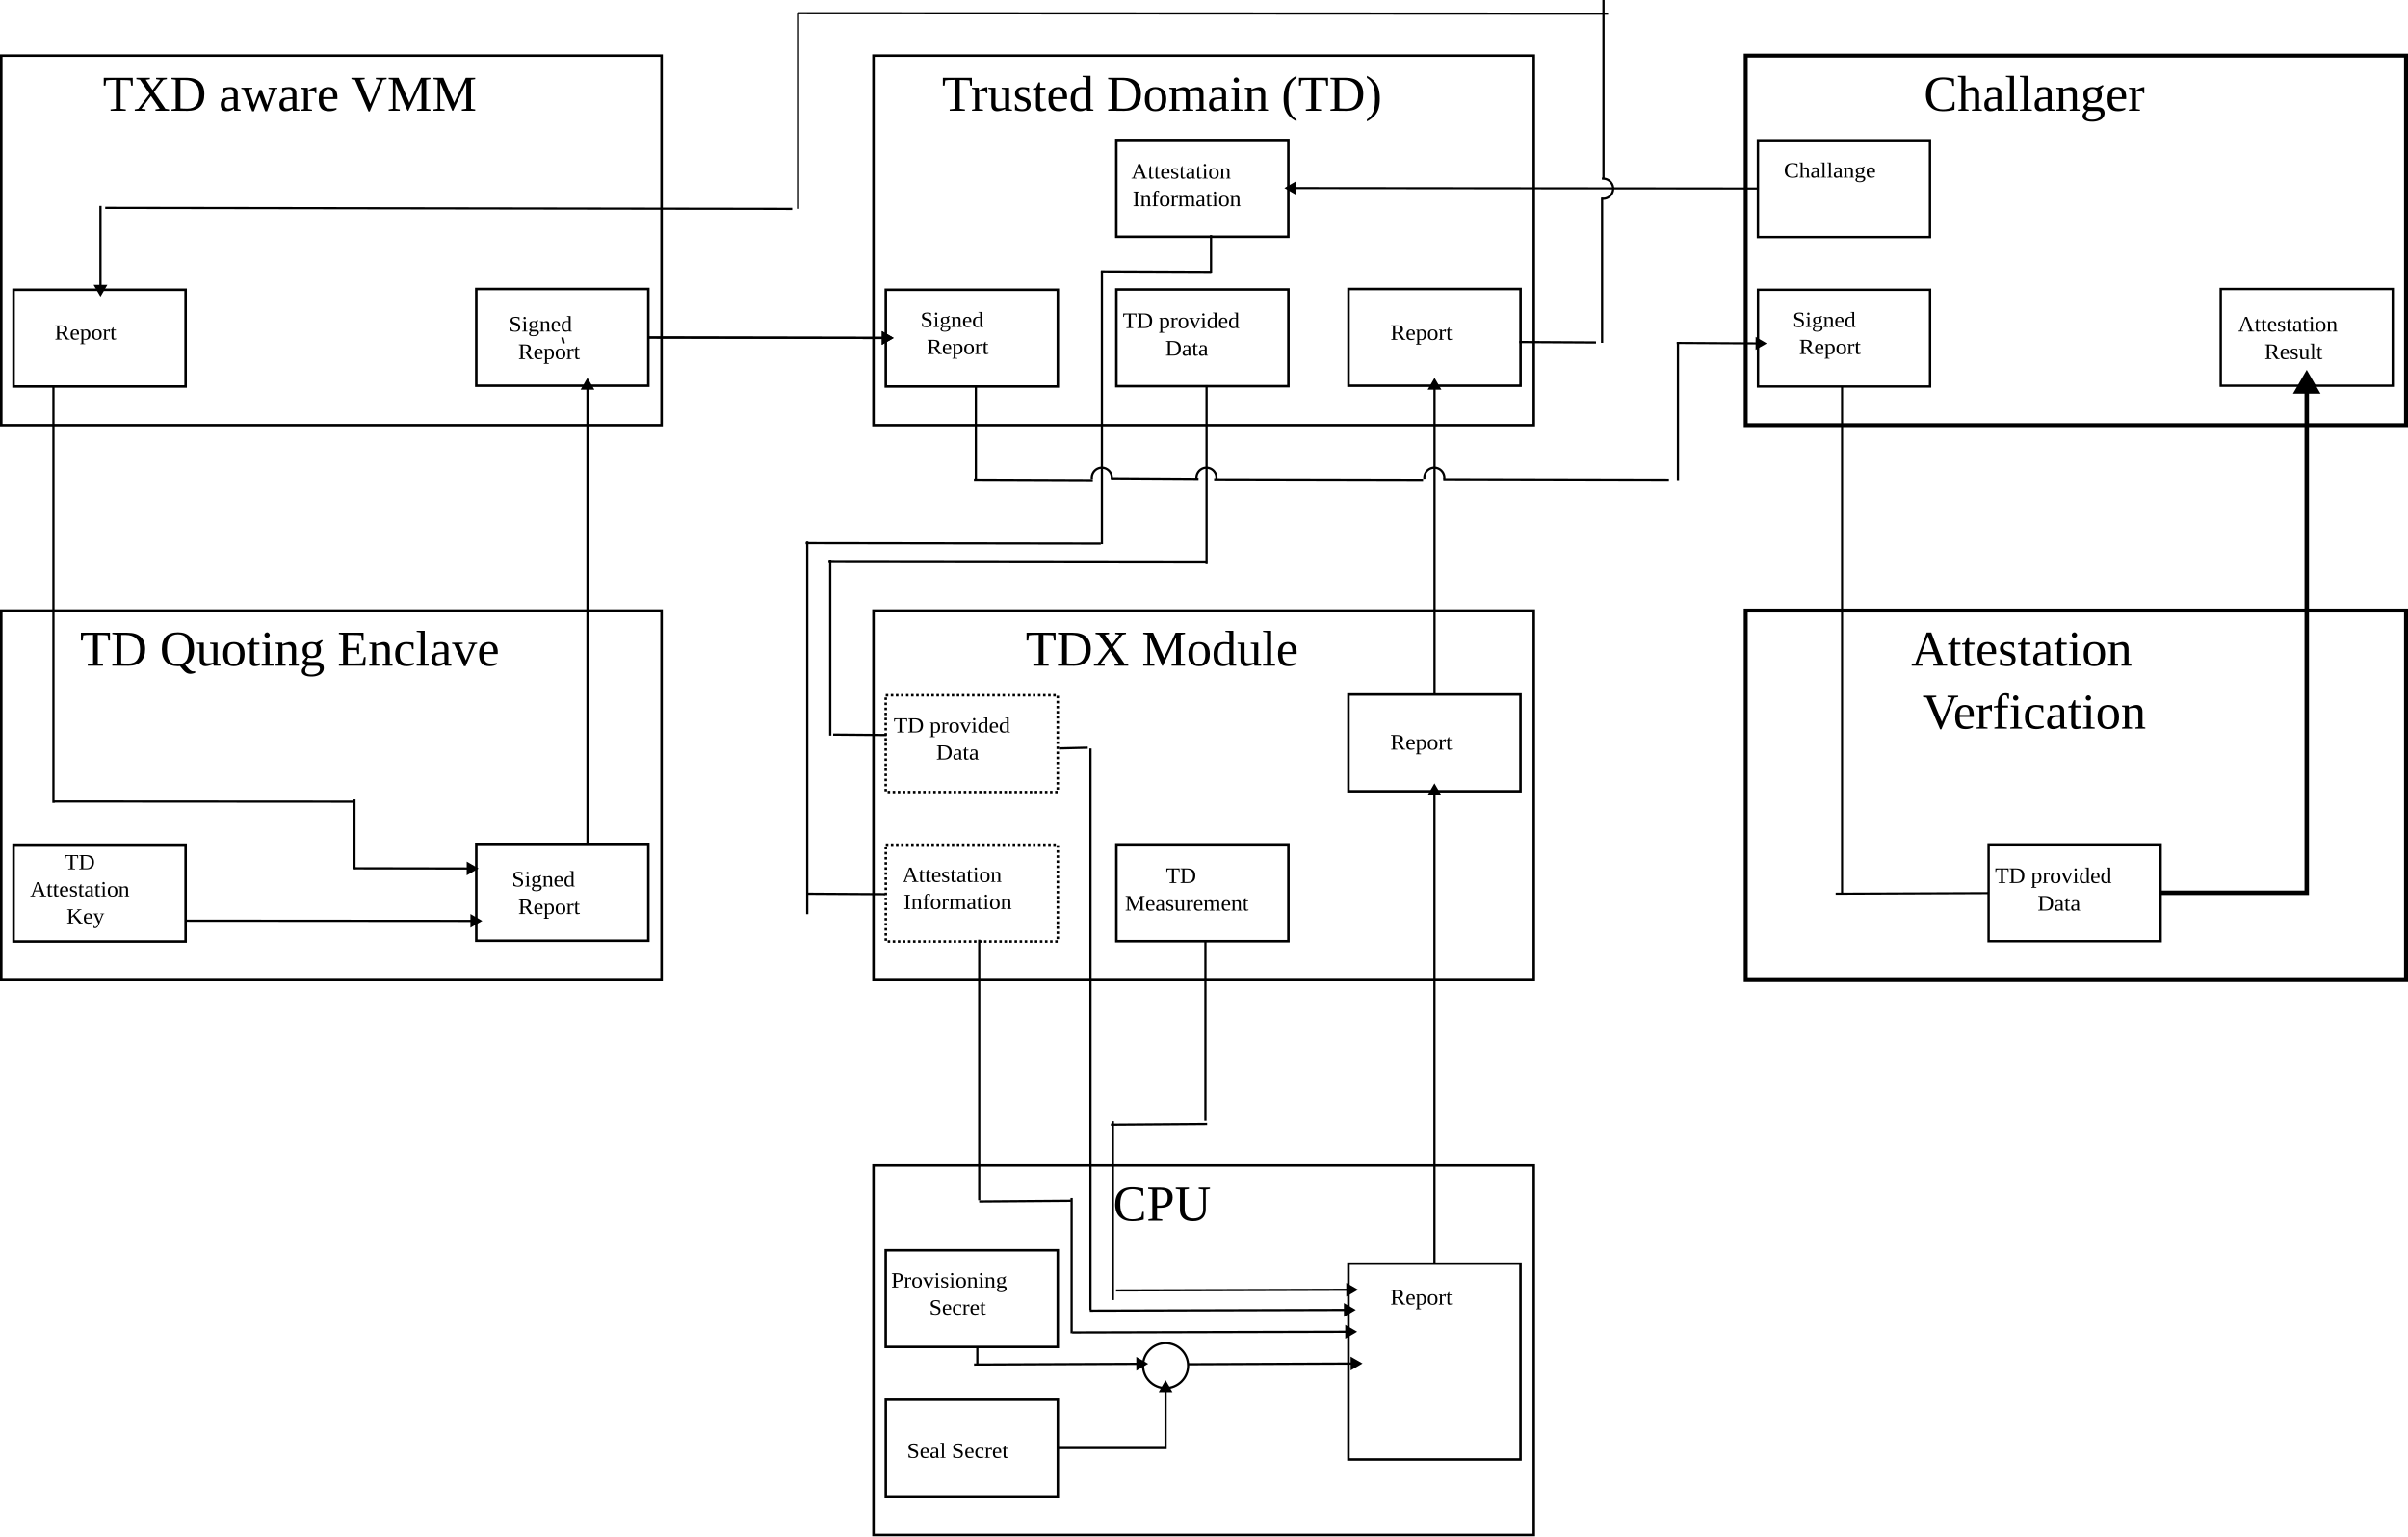
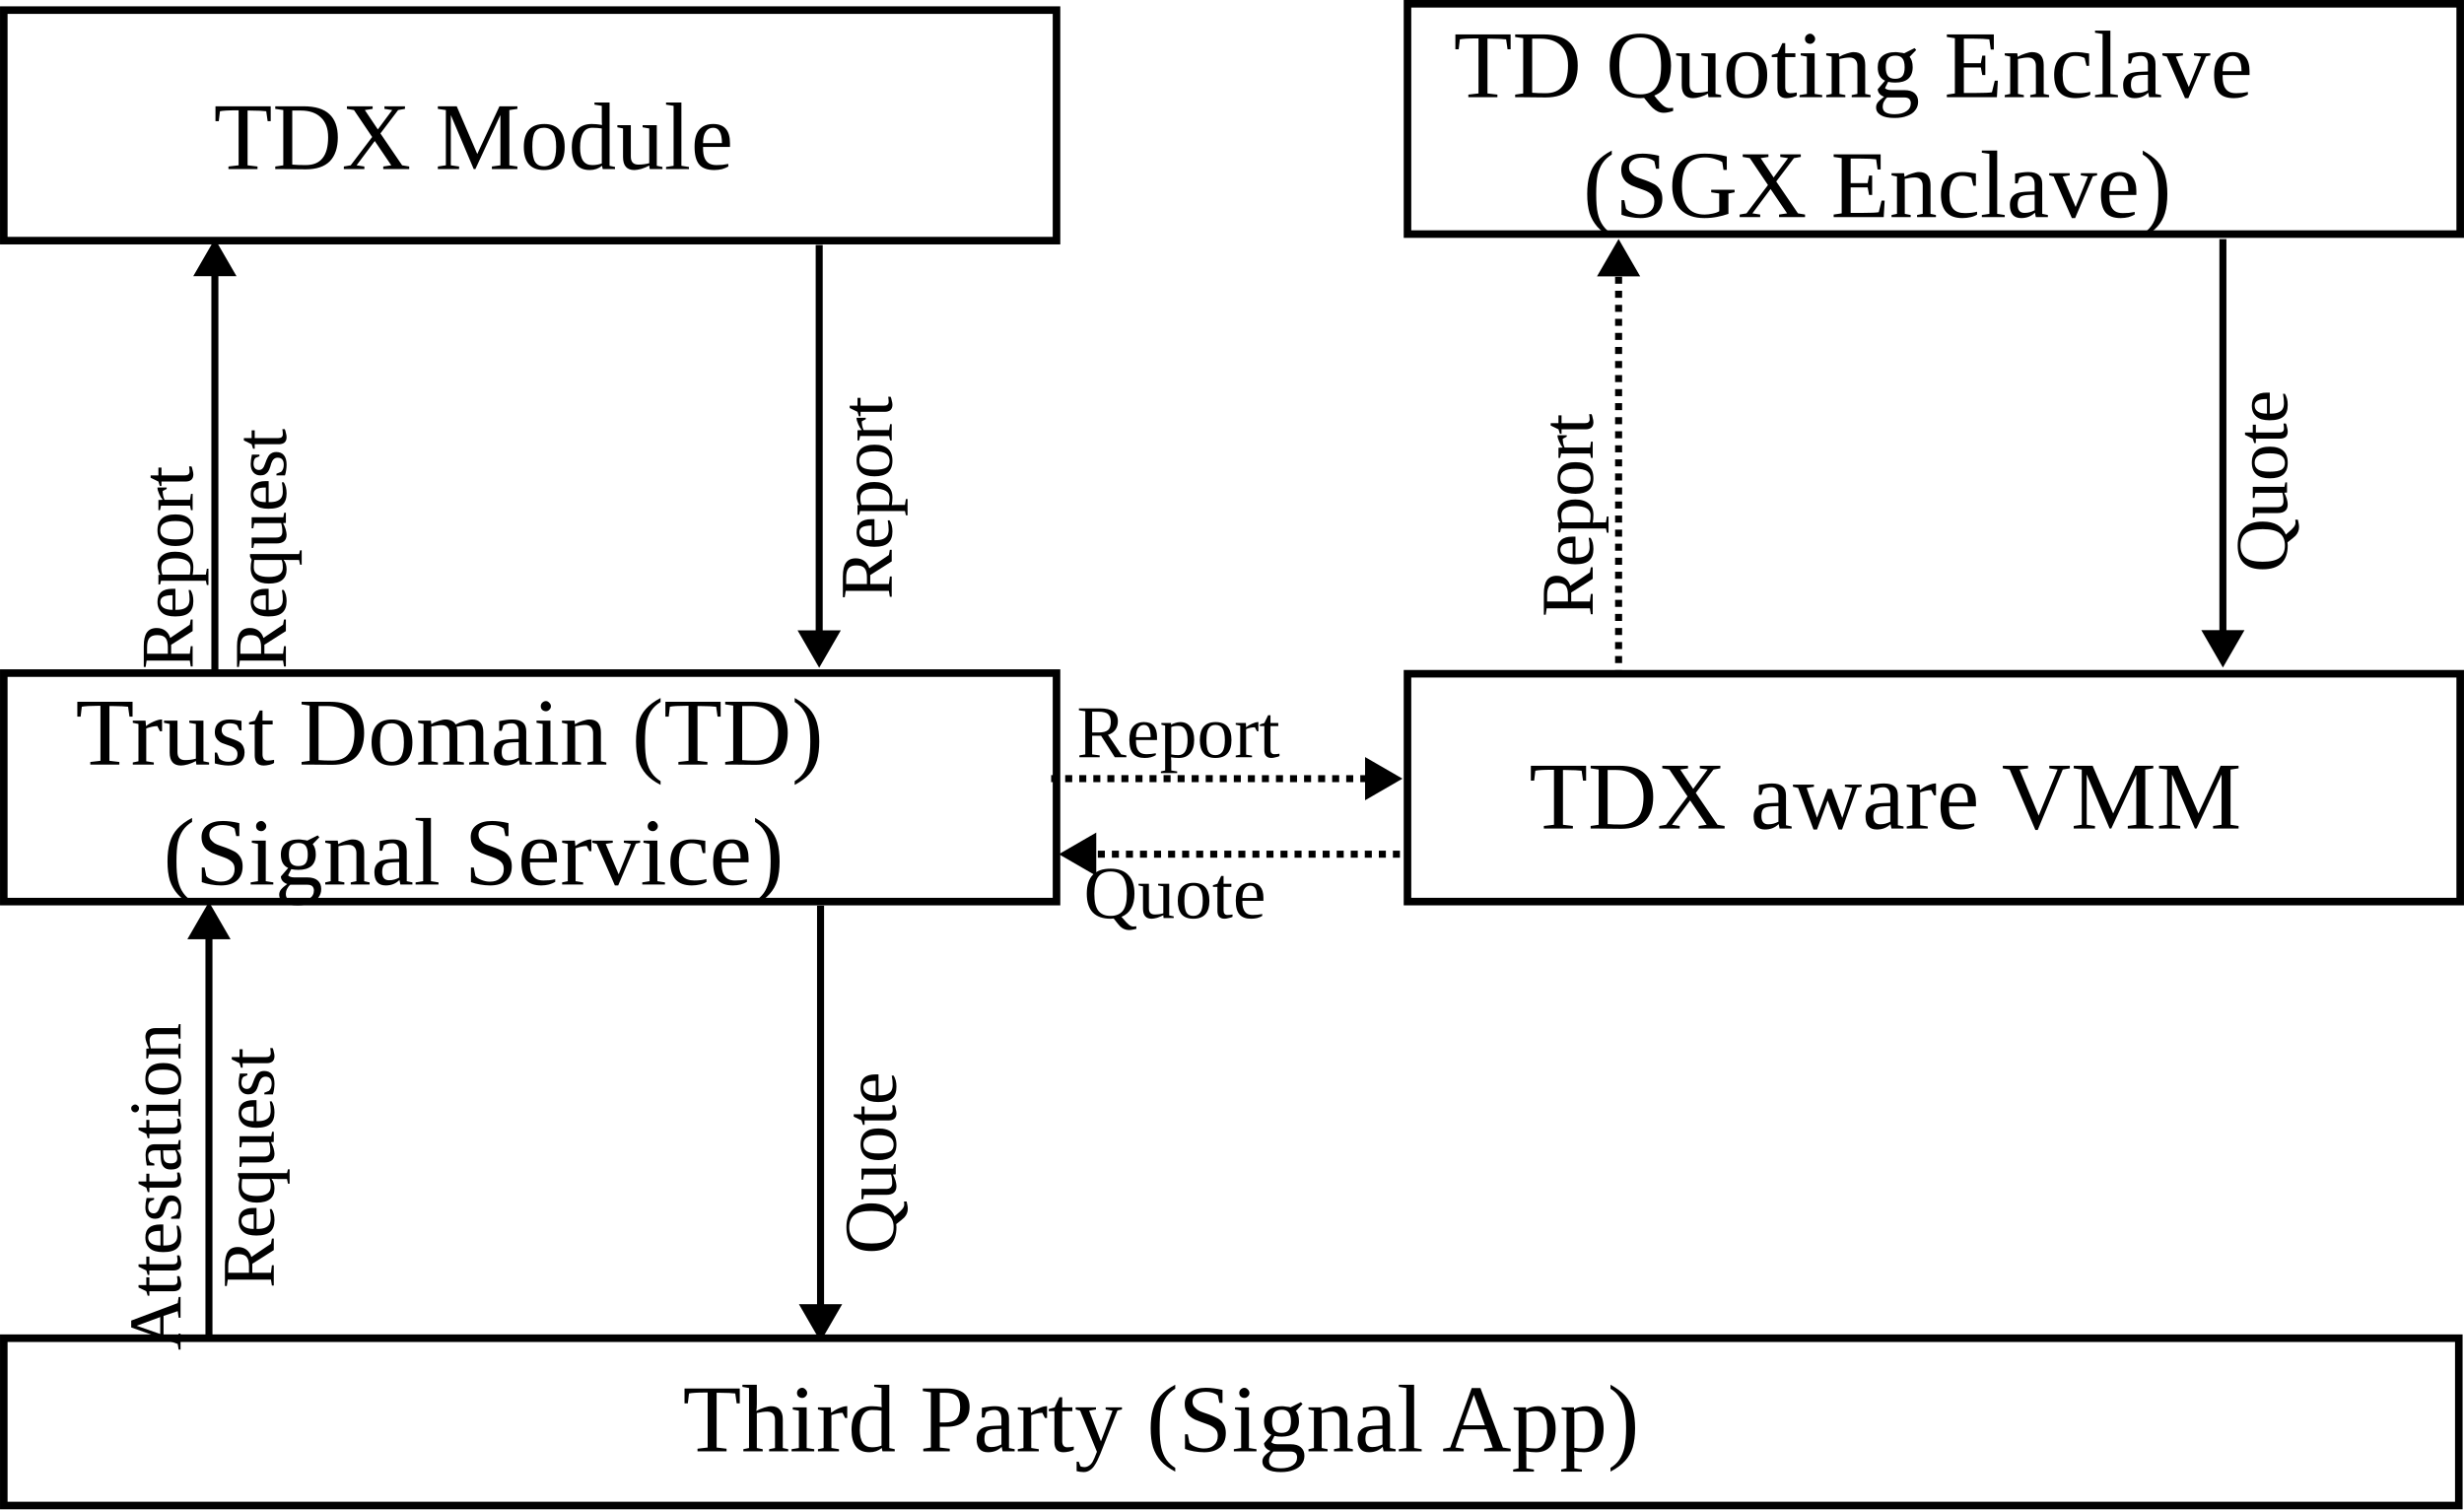
- <svg xmlns="http://www.w3.org/2000/svg" width="303.684mm" height="193.78mm" viewBox="0 0 303.684 193.78" version="1.1" id="svg1">
+ <svg xmlns="http://www.w3.org/2000/svg" width="163.093mm" height="99.898mm" viewBox="0 0 163.093 99.899" version="1.1" id="svg1">
  <defs id="defs1">
-     <rect x="28.484" y="94.708" width="4.789" height="85.009" id="rect65" />
    <marker style="overflow:visible" id="Triangle" refX="0" refY="0" orient="auto-start-reverse" markerWidth="1" markerHeight="1" viewBox="0 0 1 1" preserveAspectRatio="xMidYMid">
      <path transform="scale(0.5)" style="fill:context-stroke;fill-rule:evenodd;stroke:context-stroke;stroke-width:1pt" d="M 5.77,0 -2.88,5 V -5 Z" id="path135" />
    </marker>
-     <marker style="overflow:visible" id="Triangle-8" refX="0" refY="0" orient="auto-start-reverse" markerWidth="1" markerHeight="1" viewBox="0 0 1 1" preserveAspectRatio="xMidYMid">
-       <path transform="scale(0.5)" style="fill:context-stroke;fill-rule:evenodd;stroke:context-stroke;stroke-width:1pt" d="M 5.77,0 -2.88,5 V -5 Z" id="path135-3" />
+     <rect x="28.484" y="94.708" width="4.789" height="85.009" id="rect65" />
+     <marker style="overflow:visible" id="Triangle-2" refX="0" refY="0" orient="auto-start-reverse" markerWidth="1" markerHeight="1" viewBox="0 0 1 1" preserveAspectRatio="xMidYMid">
+       <path transform="scale(0.5)" style="fill:context-stroke;fill-rule:evenodd;stroke:context-stroke;stroke-width:1pt" d="M 5.77,0 -2.88,5 V -5 Z" id="path135-6" />
+     </marker>
+     <marker style="overflow:visible" id="Triangle-20" refX="0" refY="0" orient="auto-start-reverse" markerWidth="1" markerHeight="1" viewBox="0 0 1 1" preserveAspectRatio="xMidYMid">
+       <path transform="scale(0.5)" style="fill:context-stroke;fill-rule:evenodd;stroke:context-stroke;stroke-width:1pt" d="M 5.77,0 -2.88,5 V -5 Z" id="path135-2" />
    </marker>
  </defs>
-   <g id="layer1" transform="translate(-258.2268,-50.04758)">
+   <g id="layer1" transform="translate(-258.1367,-50.48785)">
    <text xml:space="preserve" style="font-size:2.822px;text-align:center;text-anchor:middle;fill:none;stroke:#000000;stroke-width:0.265;stroke-dasharray:none;stroke-opacity:1" x="154.702" y="152.263" id="text43">
      <tspan id="tspan43" style="font-size:2.822px;stroke-width:0.265" x="154.702" y="152.263" />
    </text>
-     <rect style="fill:none;stroke:#000000;stroke-width:0.32;stroke-dasharray:none;stroke-opacity:1" id="rect1-5-7-5" width="83.274" height="46.609" x="258.387" y="57.061" />
-     <text xml:space="preserve" style="font-size:6.35px;text-align:center;text-anchor:middle;fill:#000000;fill-opacity:1;stroke:none;stroke-width:0.32;stroke-dasharray:none;stroke-opacity:1" x="298.746" y="64.014" id="text9-17">
-       <tspan style="font-size:6.35px;stroke-width:0.32;stroke-dasharray:none" x="298.746" y="64.014" id="tspan10-41">TXD aware VMM</tspan>
+     <rect style="fill:none;stroke:#000000;stroke-width:0.5;stroke-dasharray:none;stroke-opacity:1" id="rect1-5-7-5" width="69.68" height="15.079" x="351.299" y="95.083" />
+     <text xml:space="preserve" style="font-size:6.35px;text-align:center;text-anchor:middle;fill:#000000;fill-opacity:1;stroke:none;stroke-width:0.32;stroke-dasharray:none;stroke-opacity:1" x="386.896" y="105.331" id="text9-17">
+       <tspan style="font-size:6.35px;stroke-width:0.32;stroke-dasharray:none" x="386.896" y="105.331" id="tspan10-41">TDX aware VMM</tspan>
    </text>
-     <rect style="fill:none;stroke:#000000;stroke-width:0.32;stroke-dasharray:none;stroke-dashoffset:0;stroke-opacity:1" id="rect1-5-7-6-2-7-80-2" width="21.695" height="12.205" x="259.939" y="86.593" />
-     <rect style="fill:none;stroke:#000000;stroke-width:0.32;stroke-dasharray:none;stroke-dashoffset:0;stroke-opacity:1" id="rect1-5-7-6-2-7-4-7-9" width="21.695" height="12.205" x="318.294" y="86.497" />
-     <text xml:space="preserve" style="font-size:2.794px;text-align:center;text-anchor:middle;fill:#000000;fill-opacity:1;stroke:none;stroke-width:0.32;stroke-dasharray:none;stroke-opacity:1" x="264.575" y="95.061" id="text9-2-4-0-9-6" transform="scale(1.023503,0.977037)">
-       <tspan style="stroke-width:0.32;stroke-dasharray:none" x="264.575" y="95.061" id="tspan79-1-3-8">Report</tspan>
+     <rect style="fill:none;stroke:#000000;stroke-width:0.5;stroke-dasharray:none;stroke-opacity:1" id="rect1-5-7-4" width="69.68" height="15.244" x="351.299" y="50.738" />
+     <text xml:space="preserve" style="font-size:6.35px;text-align:center;text-anchor:middle;fill:#000000;fill-opacity:1;stroke:none;stroke-width:0.32;stroke-dasharray:none;stroke-opacity:1" x="386.367" y="56.921" id="text9-6">
+       <tspan style="font-size:6.35px;stroke-width:0.32;stroke-dasharray:none" x="386.367" y="56.921" id="tspan10-3">TD Quoting Enclave</tspan>
+       <tspan style="font-size:6.35px;stroke-width:0.32;stroke-dasharray:none" x="386.367" y="64.859" id="tspan3">(SGX Enclave)</tspan>
    </text>
-     <text xml:space="preserve" style="font-size:2.822px;text-align:center;text-anchor:middle;fill:#000000;fill-opacity:1;stroke:none;stroke-width:0.32;stroke-dasharray:none;stroke-opacity:1" x="324.492" y="93.206" id="text9-1-2-8-0-1-9-9-2-0" transform="scale(1.01472,0.9854936)">
-       <tspan style="font-size:2.822px;stroke-width:0.32;stroke-dasharray:none" x="324.492" y="93.206" id="tspan77-5-8-3-1">Signed </tspan>
-       <tspan style="font-size:2.822px;stroke-width:0.32;stroke-dasharray:none" x="324.492" y="96.734" id="tspan91">Report</tspan>
+     <rect style="fill:none;stroke:#000000;stroke-width:0.5;stroke-dasharray:none;stroke-opacity:1" id="rect1-5-7-0" width="69.68" height="15.124" x="258.387" y="95.039" />
+     <text xml:space="preserve" style="font-size:6.35px;text-align:center;text-anchor:middle;fill:#000000;fill-opacity:1;stroke:none;stroke-width:0.32;stroke-dasharray:none;stroke-opacity:1" x="293.454" y="101.097" id="text9-3">
+       <tspan style="font-size:6.35px;stroke-width:0.32;stroke-dasharray:none" x="293.454" y="101.097" id="tspan10-46">Trust Domain (TD)</tspan>
+       <tspan style="font-size:6.35px;stroke-width:0.32;stroke-dasharray:none" x="293.454" y="109.035" id="tspan4">(Signal Service)</tspan>
    </text>
-     <rect style="fill:none;stroke:#000000;stroke-width:0.32;stroke-dasharray:none;stroke-opacity:1" id="rect1-5-7-4" width="83.274" height="46.609" x="258.387" y="127.061" />
-     <text xml:space="preserve" style="font-size:6.35px;text-align:center;text-anchor:middle;fill:#000000;fill-opacity:1;stroke:none;stroke-width:0.32;stroke-dasharray:none;stroke-opacity:1" x="298.746" y="134.014" id="text9-6">
-       <tspan style="font-size:6.35px;stroke-width:0.32;stroke-dasharray:none" x="298.746" y="134.014" id="tspan10-3">TD Quoting Enclave</tspan>
+     <rect style="fill:none;stroke:#000000;stroke-width:0.5;stroke-dasharray:none;stroke-opacity:1" id="rect1-5-7-04" width="69.68" height="15.258" x="258.387" y="51.157" />
+     <text xml:space="preserve" style="font-size:6.35px;text-align:center;text-anchor:middle;fill:#000000;fill-opacity:1;stroke:none;stroke-width:0.32;stroke-dasharray:none;stroke-opacity:1" x="293.454" y="61.683" id="text9-11">
+       <tspan style="font-size:6.35px;stroke-width:0.32;stroke-dasharray:none" x="293.454" y="61.683" id="tspan10-35">TDX Module</tspan>
    </text>
-     <rect style="fill:none;stroke:#000000;stroke-width:0.32;stroke-dasharray:none;stroke-opacity:1" id="rect1-5-7-6-2-7-80-1" width="21.695" height="12.205" x="259.939" y="156.593" />
-     <rect style="fill:none;stroke:#000000;stroke-width:0.32;stroke-dasharray:none;stroke-opacity:1" id="rect1-5-7-6-2-7-4-7-4" width="21.695" height="12.205" x="318.294" y="156.497" />
-     <text xml:space="preserve" style="font-size:2.794px;text-align:center;text-anchor:middle;fill:#000000;fill-opacity:1;stroke:none;stroke-width:0.32;stroke-dasharray:none;stroke-opacity:1" x="264.575" y="163.456" id="text9-2-4-0-9-1" transform="scale(1.023503,0.977037)">
-       <tspan style="stroke-width:0.32;stroke-dasharray:none" x="264.575" y="163.456" id="tspan78-8-9-5">TD</tspan>
-       <tspan style="stroke-width:0.32;stroke-dasharray:none" x="264.575" y="166.949" id="tspan79-1-3-5">Attestation</tspan>
-       <tspan style="stroke-width:0.32;stroke-dasharray:none" x="264.575" y="170.441" id="tspan92">Key</tspan>
-     </text>
-     <text xml:space="preserve" style="font-size:2.822px;text-align:center;text-anchor:middle;fill:#000000;fill-opacity:1;stroke:none;stroke-width:0.32;stroke-dasharray:none;stroke-opacity:1" x="324.492" y="164.237" id="text9-1-2-8-0-1-9-9-2-4" transform="scale(1.01472,0.9854936)">
-       <tspan style="font-size:2.822px;stroke-width:0.32;stroke-dasharray:none" x="324.492" y="164.237" id="tspan77-5-8-3-8">Signed</tspan>
-       <tspan style="font-size:2.822px;stroke-width:0.32;stroke-dasharray:none" x="324.492" y="167.764" id="tspan95">Report</tspan>
-     </text>
-     <rect style="fill:none;stroke:#000000;stroke-width:0.32;stroke-dasharray:none;stroke-opacity:1" id="rect1-5-7-0" width="83.274" height="46.609" x="368.387" y="57.061" />
-     <text xml:space="preserve" style="font-size:6.35px;text-align:center;text-anchor:middle;fill:#000000;fill-opacity:1;stroke:none;stroke-width:0.32;stroke-dasharray:none;stroke-opacity:1" x="408.746" y="64.014" id="text9-3">
-       <tspan style="font-size:6.35px;stroke-width:0.32;stroke-dasharray:none" x="408.746" y="64.014" id="tspan10-46">Trusted Domain (TD)</tspan>
-     </text>
-     <rect style="fill:none;stroke:#000000;stroke-width:0.32;stroke-dasharray:none;stroke-opacity:1" id="rect1-5-7-6-2-7-9-3" width="21.695" height="12.205" x="399.011" y="67.708" />
-     <text xml:space="preserve" style="font-size:2.822px;text-align:center;text-anchor:middle;fill:#000000;fill-opacity:1;stroke:none;stroke-width:0.32;stroke-dasharray:none;stroke-opacity:1" x="403.742" y="73.639" id="text9-1-2-8-0-1-0-4-5-90" transform="scale(1.01472,0.9854936)">
-       <tspan style="font-size:2.822px;stroke-width:0.32;stroke-dasharray:none" x="403.742" y="73.639" id="tspan80-9-4-47">Attestation</tspan>
-       <tspan style="font-size:2.822px;stroke-width:0.32;stroke-dasharray:none" x="403.742" y="77.167" id="tspan99">Information</tspan>
-     </text>
-     <rect style="fill:none;stroke:#000000;stroke-width:0.32;stroke-dasharray:none;stroke-dashoffset:0;stroke-opacity:1" id="rect1-5-7-6-2-7-80-6" width="21.695" height="12.205" x="369.939" y="86.593" />
-     <rect style="fill:none;stroke:#000000;stroke-width:0.32;stroke-dasharray:none;stroke-opacity:1" id="rect1-5-7-6-2-7-9-9-57" width="21.695" height="12.205" x="399.019" y="86.556" />
-     <rect style="fill:none;stroke:#000000;stroke-width:0.32;stroke-dasharray:none;stroke-dashoffset:0;stroke-opacity:1" id="rect1-5-7-6-2-7-4-7-1" width="21.695" height="12.205" x="428.294" y="86.497" />
-     <text xml:space="preserve" style="font-size:2.794px;text-align:center;text-anchor:middle;fill:#000000;fill-opacity:1;stroke:none;stroke-width:0.32;stroke-dasharray:none;stroke-opacity:1" x="372.049" y="93.436" id="text9-2-4-0-9-3" transform="scale(1.023503,0.977037)">
-       <tspan style="stroke-width:0.32;stroke-dasharray:none" x="372.049" y="93.436" id="tspan79-1-3-3">Signed</tspan>
-       <tspan style="stroke-width:0.32;stroke-dasharray:none" x="372.049" y="96.928" id="tspan97">Report</tspan>
-     </text>
-     <text xml:space="preserve" style="font-size:2.822px;text-align:center;text-anchor:middle;fill:#000000;fill-opacity:1;stroke:none;stroke-width:0.32;stroke-dasharray:none;stroke-opacity:1" x="432.897" y="94.28" id="text9-1-2-8-0-1-9-9-2-8" transform="scale(1.01472,0.9854936)">
-       <tspan style="font-size:2.822px;stroke-width:0.32;stroke-dasharray:none" x="432.897" y="94.28" id="tspan77-5-8-3-10">Report</tspan>
-     </text>
-     <text xml:space="preserve" style="font-size:2.822px;text-align:center;text-anchor:middle;fill:#000000;fill-opacity:1;stroke:none;stroke-width:0.32;stroke-dasharray:none;stroke-opacity:1" x="403.751" y="92.765" id="text9-1-2-8-0-1-0-4-5-7-8" transform="scale(1.01472,0.9854936)">
-       <tspan style="font-size:2.822px;stroke-width:0.32;stroke-dasharray:none" x="403.751" y="92.765" id="tspan77-7-9-3-1-7">TD provided</tspan>
-       <tspan style="font-size:2.822px;stroke-width:0.32;stroke-dasharray:none" x="403.751" y="96.293" id="tspan80-9-4-22-6">Data</tspan>
-     </text>
-     <rect style="fill:none;stroke:#000000;stroke-width:0.32;stroke-dasharray:none;stroke-opacity:1" id="rect1-5-7-04" width="83.274" height="46.609" x="368.387" y="127.061" />
-     <text xml:space="preserve" style="font-size:6.35px;text-align:center;text-anchor:middle;fill:#000000;fill-opacity:1;stroke:none;stroke-width:0.32;stroke-dasharray:none;stroke-opacity:1" x="408.746" y="134.014" id="text9-11">
-       <tspan style="font-size:6.35px;stroke-width:0.32;stroke-dasharray:none" x="408.746" y="134.014" id="tspan10-35">TDX Module</tspan>
-     </text>
-     <rect style="fill:none;stroke:#000000;stroke-width:0.32;stroke-dasharray:0.32, 0.32;stroke-dashoffset:0;stroke-opacity:1" id="rect1-5-7-6-2-7-93" width="21.695" height="12.205" x="369.93" y="137.744" />
-     <rect style="fill:none;stroke:#000000;stroke-width:0.32;stroke-dasharray:none;stroke-dashoffset:0;stroke-opacity:1" id="rect1-5-7-6-2-7-4-15" width="21.695" height="12.205" x="428.286" y="137.648" />
-     <text xml:space="preserve" style="font-size:2.794px;text-align:center;text-anchor:middle;fill:#000000;fill-opacity:1;stroke:none;stroke-width:0.32;stroke-dasharray:none;stroke-opacity:1" x="372.04" y="145.79" id="text9-2-4-0-0" transform="scale(1.023503,0.977037)">
-       <tspan style="stroke-width:0.32;stroke-dasharray:none" x="372.04" y="145.79" id="tspan79-1-35">TD provided</tspan>
-       <tspan style="stroke-width:0.32;stroke-dasharray:none" x="372.04" y="149.282" id="tspan101">Data</tspan>
-     </text>
-     <text xml:space="preserve" style="font-size:2.822px;text-align:center;text-anchor:middle;fill:#000000;fill-opacity:1;stroke:none;stroke-width:0.32;stroke-dasharray:none;stroke-opacity:1" x="432.888" y="146.722" id="text9-1-2-8-0-1-9-9-6" transform="scale(1.01472,0.9854936)">
-       <tspan style="font-size:2.822px;stroke-width:0.32;stroke-dasharray:none" x="432.888" y="146.722" id="tspan77-5-8-9">Report</tspan>
-     </text>
-     <rect style="fill:none;stroke:#000000;stroke-width:0.32;stroke-dasharray:0.32, 0.32;stroke-dashoffset:0;stroke-opacity:1" id="rect1-5-7-6-2-7-80-7" width="21.695" height="12.205" x="369.939" y="156.593" />
-     <rect style="fill:none;stroke:#000000;stroke-width:0.32;stroke-dasharray:none;stroke-opacity:1" id="rect1-5-7-6-2-7-9-9-6" width="21.695" height="12.205" x="399.019" y="156.556" />
-     <text xml:space="preserve" style="font-size:2.794px;text-align:center;text-anchor:middle;fill:#000000;fill-opacity:1;stroke:none;stroke-width:0.32;stroke-dasharray:none;stroke-opacity:1" x="372.049" y="165.081" id="text9-2-4-0-9-0" transform="scale(1.023503,0.977037)">
-       <tspan style="stroke-width:0.32;stroke-dasharray:none" x="372.049" y="165.081" id="tspan79-1-3-50">Attestation</tspan>
-       <tspan style="stroke-width:0.32;stroke-dasharray:none" x="372.049" y="168.573" id="tspan100">Information</tspan>
-     </text>
-     <text xml:space="preserve" style="font-size:2.822px;text-align:center;text-anchor:middle;fill:#000000;fill-opacity:1;stroke:none;stroke-width:0.32;stroke-dasharray:none;stroke-opacity:1" x="403.751" y="163.796" id="text9-1-2-8-0-1-0-4-5-7-6" transform="scale(1.01472,0.9854936)">
-       <tspan style="font-size:2.822px;stroke-width:0.32;stroke-dasharray:none" x="403.751" y="163.796" id="tspan80-9-4-22-1">TD</tspan>
-       <tspan style="font-size:2.822px;stroke-width:0.32;stroke-dasharray:none" x="403.751" y="167.323" id="tspan102">Measurement</tspan>
-     </text>
-     <rect style="fill:none;stroke:#000000;stroke-width:0.316;stroke-dasharray:none;stroke-opacity:1" id="rect1-5-7-40" width="83.274" height="46.609" x="368.387" y="197.061" />
-     <text xml:space="preserve" style="font-size:6.35px;text-align:center;text-anchor:middle;fill:#000000;fill-opacity:1;stroke:none;stroke-width:0.32;stroke-dasharray:none;stroke-opacity:1" x="408.746" y="204.014" id="text9-32">
-       <tspan style="font-size:6.35px;stroke-width:0.32;stroke-dasharray:none" x="408.746" y="204.014" id="tspan10-8">CPU</tspan>
-     </text>
-     <rect style="fill:none;stroke:#000000;stroke-width:0.32;stroke-dasharray:none;stroke-opacity:1" id="rect1-5-7-6-2-7-0" width="21.695" height="12.205" x="369.93" y="207.744" />
-     <rect style="fill:none;stroke:#000000;stroke-width:0.32;stroke-dasharray:none;stroke-opacity:1" id="rect1-5-7-6-2-7-4-0" width="21.695" height="24.7" x="428.286" y="209.44" />
-     <text xml:space="preserve" style="font-size:2.794px;text-align:center;text-anchor:middle;fill:#000000;fill-opacity:1;stroke:none;stroke-width:0.32;stroke-dasharray:none;stroke-opacity:1" x="372.04" y="217.435" id="text9-2-4-0-03" transform="scale(1.023503,0.977037)">
-       <tspan style="stroke-width:0.32;stroke-dasharray:none" x="372.04" y="217.435" id="tspan79-1-2">Provisioning </tspan>
-       <tspan style="stroke-width:0.32;stroke-dasharray:none" x="372.04" y="220.927" id="tspan90">Secret</tspan>
-     </text>
-     <text xml:space="preserve" style="font-size:2.822px;text-align:center;text-anchor:middle;fill:#000000;fill-opacity:1;stroke:none;stroke-width:0.32;stroke-dasharray:none;stroke-opacity:1" x="432.888" y="217.752" id="text9-1-2-8-0-1-9-9-74" transform="scale(1.01472,0.9854936)">
-       <tspan style="font-size:2.822px;stroke-width:0.32;stroke-dasharray:none" x="432.888" y="217.752" id="tspan77-5-8-2">Report</tspan>
-     </text>
-     <rect style="fill:none;stroke:#000000;stroke-width:0.316;stroke-dasharray:none;stroke-opacity:1" id="rect1-5-7-6-2-7-80-60" width="21.695" height="12.205" x="369.939" y="226.593" />
-     <text xml:space="preserve" style="font-size:2.794px;text-align:center;text-anchor:middle;fill:#000000;fill-opacity:1;stroke:none;stroke-width:0.32;stroke-dasharray:none;stroke-opacity:1" x="372.049" y="239.434" id="text9-2-4-0-9-2" transform="scale(1.023503,0.977037)">
-       <tspan style="stroke-width:0.32;stroke-dasharray:none" x="372.049" y="239.434" id="tspan79-1-3-83">Seal Secret</tspan>
-     </text>
-     <rect style="fill:none;stroke:#000000;stroke-width:0.5;stroke-dasharray:none;stroke-opacity:1" id="rect1-5-7-13" width="83.274" height="46.609" x="478.387" y="57.061" />
-     <text xml:space="preserve" style="font-size:6.35px;text-align:center;text-anchor:middle;fill:#000000;fill-opacity:1;stroke:none;stroke-width:0.3;stroke-dasharray:none;stroke-opacity:1" x="518.746" y="64.014" id="text9-33">
-       <tspan style="font-size:6.35px;stroke-width:0.3;stroke-dasharray:none" x="518.746" y="64.014" id="tspan10-7">Challanger</tspan>
-     </text>
-     <rect style="fill:none;stroke:#000000;stroke-width:0.3;stroke-dasharray:none;stroke-opacity:1" id="rect1-5-7-6-2-7-98" width="21.695" height="12.205" x="479.93" y="67.744" />
-     <text xml:space="preserve" style="font-size:2.794px;text-align:center;text-anchor:middle;fill:#000000;fill-opacity:1;stroke:none;stroke-width:0.3;stroke-dasharray:none;stroke-opacity:1" x="479.515" y="74.144" id="text9-2-4-0-48" transform="scale(1.023503,0.977037)">
-       <tspan style="stroke-width:0.3;stroke-dasharray:none" x="479.515" y="74.144" id="tspan79-1-1">Challange</tspan>
-     </text>
-     <rect style="fill:none;stroke:#000000;stroke-width:0.3;stroke-dasharray:none;stroke-dashoffset:0;stroke-opacity:1" id="rect1-5-7-6-2-7-80-9" width="21.695" height="12.205" x="479.939" y="86.593" />
-     <rect style="fill:none;stroke:#000000;stroke-width:0.3;stroke-dasharray:none;stroke-opacity:1" id="rect1-5-7-6-2-7-4-7-0" width="21.695" height="12.205" x="538.294" y="86.497" />
-     <text xml:space="preserve" style="font-size:2.794px;text-align:center;text-anchor:middle;fill:#000000;fill-opacity:1;stroke:none;stroke-width:0.3;stroke-dasharray:none;stroke-opacity:1" x="479.523" y="93.436" id="text9-2-4-0-9-8" transform="scale(1.023503,0.977037)">
-       <tspan style="stroke-width:0.3;stroke-dasharray:none" x="479.523" y="93.436" id="tspan79-1-3-31">Signed</tspan>
-       <tspan style="stroke-width:0.3;stroke-dasharray:none" x="479.523" y="96.928" id="tspan86">Report</tspan>
-     </text>
-     <text xml:space="preserve" style="font-size:2.822px;text-align:center;text-anchor:middle;fill:#000000;fill-opacity:1;stroke:none;stroke-width:0.3;stroke-dasharray:none;stroke-opacity:1" x="541.301" y="93.206" id="text9-1-2-8-0-1-9-9-2-48" transform="scale(1.01472,0.9854936)">
-       <tspan style="font-size:2.822px;stroke-width:0.3;stroke-dasharray:none" x="541.301" y="93.206" id="tspan77-5-8-3-7">Attestation</tspan>
-       <tspan style="font-size:2.822px;stroke-width:0.3;stroke-dasharray:none" x="541.301" y="96.734" id="tspan87">Result</tspan>
-     </text>
-     <rect style="fill:none;stroke:#000000;stroke-width:0.5;stroke-dasharray:none;stroke-opacity:1" id="rect1-5-7-09" width="83.274" height="46.609" x="478.387" y="127.061" />
-     <text xml:space="preserve" style="font-size:6.35px;text-align:center;text-anchor:middle;fill:#000000;fill-opacity:1;stroke:none;stroke-width:0.3;stroke-dasharray:none;stroke-opacity:1" x="518.746" y="134.014" id="text9-0">
-       <tspan style="font-size:6.35px;stroke-width:0.3;stroke-dasharray:none" x="518.746" y="134.014" id="tspan10-40">Attestation</tspan>
-       <tspan style="font-size:6.35px;stroke-width:0.3;stroke-dasharray:none" x="518.746" y="141.952" id="tspan88">Verfication</tspan>
-     </text>
-     <rect style="fill:none;stroke:#000000;stroke-width:0.3;stroke-dasharray:none;stroke-opacity:1" id="rect1-5-7-6-2-7-9-9-4" width="21.695" height="12.205" x="509.019" y="156.556" />
-     <text xml:space="preserve" style="font-size:2.822px;text-align:center;text-anchor:middle;fill:#000000;fill-opacity:1;stroke:none;stroke-width:0.3;stroke-dasharray:none;stroke-opacity:1" x="512.155" y="163.796" id="text9-1-2-8-0-1-0-4-5-7-64" transform="scale(1.01472,0.9854936)">
-       <tspan style="font-size:2.822px;stroke-width:0.3;stroke-dasharray:none" x="512.155" y="163.796" id="tspan77-7-9-3-1-79">TD provided</tspan>
-       <tspan style="font-size:2.822px;stroke-width:0.3;stroke-dasharray:none" x="512.155" y="167.323" id="tspan80-9-4-22-72">Data</tspan>
+     <rect style="fill:none;stroke:#000000;stroke-width:0.5;stroke-dasharray:none;stroke-opacity:1" id="rect1-5-7-13" width="162.5" height="11.075" x="258.387" y="139.061" />
+     <text xml:space="preserve" style="font-size:6.35px;text-align:center;text-anchor:middle;fill:#000000;fill-opacity:1;stroke:none;stroke-width:0.3;stroke-dasharray:none;stroke-opacity:1" x="338.963" y="146.544" id="text9-33">
+       <tspan style="font-size:6.35px;stroke-width:0.3;stroke-dasharray:none" x="338.963" y="146.544" id="tspan10-7">Third Party (Signal App)</tspan>
    </text>
    <text xml:space="preserve" style="font-size:4.233px;text-align:center;text-anchor:middle;fill:#000000;fill-opacity:1;stroke:none;stroke-width:0.265;stroke-dasharray:none;stroke-opacity:1" x="-3.562" y="142.675" id="text50">
      <tspan id="tspan50" style="stroke-width:0.265" x="-3.562" y="142.675" />
    </text>
    <text xml:space="preserve" transform="matrix(0.2645833,0,0,0.2645833,8.236715,56.9113)" id="text65" style="font-size:16px;text-align:center;white-space:pre;shape-inside:url(#rect65);display:inline;fill:#000000;fill-opacity:1;stroke:none;stroke-width:1.002;stroke-dasharray:none;stroke-opacity:1">
-       <tspan x="28.484" y="193.873" id="tspan1">o</tspan>
+       <tspan x="28.484" y="193.873" id="tspan2">o</tspan>
    </text>
-     <path style="fill:none;fill-rule:evenodd;stroke:#000000;stroke-width:0.565;stroke-linecap:butt;stroke-linejoin:miter;stroke-dasharray:none;stroke-opacity:1;marker-start:url(#Triangle)" d="M 549.142,98.701 V 162.659 H 530.715" id="path87" />
-     <path style="fill:none;fill-rule:evenodd;stroke:#000000;stroke-width:0.265px;stroke-linecap:butt;stroke-linejoin:miter;stroke-dasharray:none;stroke-opacity:1;marker-start:url(#Triangle)" d="m 421.151,73.771 58.784,0.056" id="path88" />
-     <path style="fill:none;fill-rule:evenodd;stroke:#000000;stroke-width:0.265px;stroke-linecap:butt;stroke-linejoin:miter;stroke-dasharray:none;stroke-opacity:1" d="m 509.019,162.7 -19.288,0.074" id="path89" />
-     <path style="fill:none;fill-rule:evenodd;stroke:#000000;stroke-width:0.282;stroke-linecap:butt;stroke-linejoin:miter;stroke-dasharray:none;stroke-opacity:1;marker-end:url(#Triangle)" d="M 332.317,156.497 V 98.701" id="path95" />
-     <path style="fill:none;fill-rule:evenodd;stroke:#000000;stroke-width:0.282;stroke-linecap:butt;stroke-linejoin:miter;stroke-dasharray:none;stroke-opacity:1" d="M 362.933,142.836 V 120.742" id="path95-6" />
-     <path style="fill:none;fill-rule:evenodd;stroke:#000000;stroke-width:0.282;stroke-linecap:butt;stroke-linejoin:miter;stroke-dasharray:none;stroke-opacity:1" d="M 360.032,165.356 V 118.341" id="path95-5" />
-     <path style="fill:none;fill-rule:evenodd;stroke:#000000;stroke-width:0.282;stroke-linecap:butt;stroke-linejoin:miter;stroke-dasharray:none;stroke-opacity:1" d="M 410.393,121.203 V 98.632" id="path95-2" />
-     <path style="fill:none;fill-rule:evenodd;stroke:#000000;stroke-width:0.282;stroke-linecap:butt;stroke-linejoin:miter;stroke-dasharray:none;stroke-opacity:1" d="M 381.297,110.579 V 98.667" id="path95-2-0" />
-     <path style="fill:none;fill-rule:evenodd;stroke:#000000;stroke-width:0.279;stroke-linecap:butt;stroke-linejoin:miter;stroke-dasharray:none;stroke-opacity:1" d="M 469.843,110.604 V 93.208" id="path95-2-4" />
-     <path style="fill:none;fill-rule:evenodd;stroke:#000000;stroke-width:0.282;stroke-linecap:butt;stroke-linejoin:miter;stroke-dasharray:none;stroke-opacity:1" d="M 460.275,93.292 V 74.969" id="path95-2-3" />
-     <path style="fill:none;fill-rule:evenodd;stroke:#000000;stroke-width:0.282;stroke-linecap:butt;stroke-linejoin:miter;stroke-dasharray:none;stroke-opacity:1" d="M 460.449,72.619 V 50.048" id="path95-2-5" />
-     <path style="fill:none;fill-rule:evenodd;stroke:#000000;stroke-width:0.282;stroke-linecap:butt;stroke-linejoin:miter;stroke-dasharray:none;stroke-opacity:1" d="M 358.873,76.385 V 51.769" id="path95-2-33" />
-     <path style="fill:none;fill-rule:evenodd;stroke:#000000;stroke-width:0.282;stroke-linecap:butt;stroke-linejoin:miter;stroke-dasharray:none;stroke-opacity:1" d="M 397.193,118.687 V 84.21" id="path95-9" />
-     <path style="fill:none;fill-rule:evenodd;stroke:#000000;stroke-width:0.282;stroke-linecap:butt;stroke-linejoin:miter;stroke-dasharray:none;stroke-opacity:1" d="m 410.953,84.434 v -4.726" id="path95-62" />
-     <path style="fill:none;fill-rule:evenodd;stroke:#000000;stroke-width:0.282;stroke-linecap:butt;stroke-linejoin:miter;stroke-dasharray:none;stroke-opacity:1" d="m 264.965,98.797 3e-5,52.523" id="path96" />
-     <path style="fill:none;fill-rule:evenodd;stroke:#000000;stroke-width:0.282;stroke-linecap:butt;stroke-linejoin:miter;stroke-dasharray:none;stroke-opacity:1" d="m 302.926,150.877 3e-5,8.818" id="path96-6" />
-     <path style="display:inline;fill:none;fill-rule:evenodd;stroke:#000000;stroke-width:0.282;stroke-linecap:butt;stroke-linejoin:miter;stroke-dasharray:none;stroke-opacity:1" d="m 265.023,151.139 37.724,0.026" id="path97" />
-     <path style="display:inline;fill:none;fill-rule:evenodd;stroke:#000000;stroke-width:0.282;stroke-linecap:butt;stroke-linejoin:miter;stroke-dasharray:none;stroke-opacity:1;marker-end:url(#Triangle)" d="m 302.975,159.567 14.61,0.026" id="path97-0" />
-     <path style="display:inline;fill:none;fill-rule:evenodd;stroke:#000000;stroke-width:0.282;stroke-linecap:butt;stroke-linejoin:miter;stroke-dasharray:none;stroke-opacity:1;marker-end:url(#Triangle)" d="m 281.628,166.177 36.427,0.026" id="path97-0-5" />
-     <path style="fill:none;fill-rule:evenodd;stroke:#000000;stroke-width:0.265px;stroke-linecap:butt;stroke-linejoin:miter;stroke-dasharray:none;stroke-opacity:1" d="M 490.538,162.724 V 98.801" id="path95-0" />
-     <path style="fill:none;fill-rule:evenodd;stroke:#000000;stroke-width:0.282;stroke-linecap:butt;stroke-linejoin:miter;stroke-dasharray:none;stroke-opacity:1" d="m 329.33,93.368 -0.188,-0.769" id="path98" />
-     <path style="fill:none;fill-rule:evenodd;stroke:#000000;stroke-width:0.282;stroke-linecap:butt;stroke-linejoin:miter;stroke-dasharray:none;stroke-opacity:1;marker-start:url(#Triangle)" d="m 369.939,92.675 -29.949,-0.056" id="path99" />
-     <path style="fill:none;fill-rule:evenodd;stroke:#000000;stroke-width:0.282;stroke-linecap:butt;stroke-linejoin:miter;stroke-dasharray:none;stroke-opacity:1;marker-start:url(#Triangle-8)" d="m 369.939,92.675 -29.949,-0.056" id="path99-2" />
-     <ellipse style="fill:none;fill-opacity:1;stroke:#000000;stroke-width:0.282;stroke-dasharray:none;stroke-dashoffset:0;stroke-opacity:1" id="path103" cx="405.224" cy="222.3" rx="2.841" ry="2.83" />
-     <path style="fill:none;fill-rule:evenodd;stroke:#000000;stroke-width:0.282;stroke-linecap:butt;stroke-linejoin:miter;stroke-dasharray:none;stroke-opacity:1;marker-end:url(#Triangle)" d="m 391.634,232.695 h 13.59 v -7.565" id="path105" />
-     <path style="fill:none;fill-rule:evenodd;stroke:#000000;stroke-width:0.282;stroke-linecap:butt;stroke-linejoin:miter;stroke-dasharray:none;stroke-opacity:1" d="m 369.853,162.834 -9.846,-0.056" id="path99-0" />
-     <path style="fill:none;fill-rule:evenodd;stroke:#000000;stroke-width:0.282;stroke-linecap:butt;stroke-linejoin:miter;stroke-dasharray:none;stroke-opacity:1" d="m 370.049,142.764 -6.751,-0.056" id="path99-7" />
-     <path style="fill:none;fill-rule:evenodd;stroke:#000000;stroke-width:0.282;stroke-linecap:butt;stroke-linejoin:miter;stroke-dasharray:none;stroke-opacity:1;marker-start:url(#Triangle)" d="m 402.032,222.072 -20.964,0.089" id="path99-7-3" />
-     <path style="fill:none;fill-rule:evenodd;stroke:#000000;stroke-width:0.282;stroke-linecap:butt;stroke-linejoin:miter;stroke-dasharray:none;stroke-opacity:1;marker-start:url(#Triangle)" d="m 429.062,222.036 -20.964,0.089" id="path99-7-3-9" />
-     <path style="fill:none;fill-rule:evenodd;stroke:#000000;stroke-width:0.282;stroke-linecap:butt;stroke-linejoin:miter;stroke-dasharray:none;stroke-opacity:1;marker-start:url(#Triangle)" d="m 428.513,212.726 -29.538,0.089" id="path99-7-3-9-9" />
-     <path style="fill:none;fill-rule:evenodd;stroke:#000000;stroke-width:0.282;stroke-linecap:butt;stroke-linejoin:miter;stroke-dasharray:none;stroke-opacity:1;marker-start:url(#Triangle)" d="m 428.215,215.278 -32.546,0.089" id="path99-7-3-9-4" />
-     <path style="fill:none;fill-rule:evenodd;stroke:#000000;stroke-width:0.282;stroke-linecap:butt;stroke-linejoin:miter;stroke-dasharray:none;stroke-opacity:1;marker-start:url(#Triangle)" d="m 428.382,218.025 -34.919,0.089" id="path99-7-3-9-0" />
-     <path style="fill:none;fill-rule:evenodd;stroke:#000000;stroke-width:0.282;stroke-linecap:butt;stroke-linejoin:miter;stroke-dasharray:none;stroke-opacity:1" d="m 393.289,201.506 -11.572,0.089" id="path99-7-3-4" />
-     <path style="fill:none;fill-rule:evenodd;stroke:#000000;stroke-width:0.282;stroke-linecap:butt;stroke-linejoin:miter;stroke-dasharray:none;stroke-opacity:1" d="m 410.462,191.814 -12.138,0.089" id="path99-7-3-7" />
-     <path style="fill:none;fill-rule:evenodd;stroke:#000000;stroke-width:0.282;stroke-linecap:butt;stroke-linejoin:miter;stroke-dasharray:none;stroke-opacity:1" d="m 410.442,120.986 -47.735,-0.056" id="path99-8" />
-     <path style="fill:none;fill-rule:evenodd;stroke:#000000;stroke-width:0.282;stroke-linecap:butt;stroke-linejoin:miter;stroke-dasharray:none;stroke-opacity:1" d="m 396.05,110.602 -14.998,-0.056" id="path99-8-1" />
-     <path style="fill:none;fill-rule:evenodd;stroke:#000000;stroke-width:0.282;stroke-linecap:butt;stroke-linejoin:miter;stroke-dasharray:none;stroke-opacity:1" d="m 437.697,110.563 -26.353,-0.056" id="path99-8-9" />
-     <path style="fill:none;fill-rule:evenodd;stroke:#000000;stroke-width:0.279;stroke-linecap:butt;stroke-linejoin:miter;stroke-dasharray:none;stroke-opacity:1" d="m 468.701,110.548 -28.457,-0.056" id="path99-8-2" />
-     <path style="fill:none;fill-rule:evenodd;stroke:#000000;stroke-width:0.265px;stroke-linecap:butt;stroke-linejoin:miter;stroke-dasharray:none;stroke-opacity:1;marker-start:url(#Triangle-8)" d="m 480.104,93.36 -10.415,-0.056" id="path99-8-4" />
-     <path style="fill:none;fill-rule:evenodd;stroke:#000000;stroke-width:0.282;stroke-linecap:butt;stroke-linejoin:miter;stroke-dasharray:none;stroke-opacity:1" d="m 459.509,93.244 -9.677,-0.056" id="path99-8-91" />
-     <path style="fill:none;fill-rule:evenodd;stroke:#000000;stroke-width:0.282;stroke-linecap:butt;stroke-linejoin:miter;stroke-dasharray:none;stroke-opacity:1" d="m 409.376,110.449 -11.021,-0.068" id="path99-8-0" />
-     <path style="fill:none;fill-rule:evenodd;stroke:#000000;stroke-width:0.282;stroke-linecap:butt;stroke-linejoin:miter;stroke-dasharray:none;stroke-opacity:1" d="m 397.055,118.612 -37.224,-0.056" id="path99-9" />
-     <path style="fill:none;fill-rule:evenodd;stroke:#000000;stroke-width:0.282;stroke-linecap:butt;stroke-linejoin:miter;stroke-dasharray:none;stroke-opacity:1" d="m 410.98,84.332 -13.918,-0.056" id="path99-6" />
-     <path style="fill:none;fill-rule:evenodd;stroke:#000000;stroke-width:0.282;stroke-linecap:butt;stroke-linejoin:miter;stroke-dasharray:none;stroke-opacity:1;marker-end:url(#Triangle)" d="M 439.142,137.648 V 98.701" id="path106" />
-     <path style="fill:none;fill-opacity:1;stroke:#000000;stroke-width:0.282;stroke-dasharray:none;stroke-dashoffset:0;stroke-opacity:1" d="m 347.913,87.122 c -0.03,-0.289 0.044,-0.588 0.205,-0.831 0.161,-0.242 0.408,-0.426 0.687,-0.51 0.278,-0.084 0.586,-0.069 0.854,0.044 0.268,0.112 0.496,0.32 0.631,0.577 0.121,0.23 0.169,0.497 0.135,0.754" id="path108-3" transform="translate(89.94541,23.31646)" />
-     <path style="display:inline;fill:none;fill-rule:evenodd;stroke:#000000;stroke-width:0.282;stroke-linecap:butt;stroke-linejoin:miter;stroke-dasharray:none;stroke-opacity:1;marker-end:url(#Triangle-8)" d="M 439.133,209.44 V 149.853" id="path107" />
-     <path style="fill:none;fill-opacity:1;stroke:#000000;stroke-width:0.282;stroke-dasharray:none;stroke-dashoffset:0;stroke-opacity:1" d="m 347.913,87.122 c -0.03,-0.289 0.044,-0.588 0.205,-0.831 0.161,-0.242 0.408,-0.426 0.687,-0.51 0.278,-0.084 0.586,-0.069 0.854,0.044 0.268,0.112 0.496,0.32 0.631,0.577 0.121,0.23 0.169,0.497 0.135,0.754" id="path108" transform="translate(48.01241,23.31646)" />
-     <path style="fill:none;fill-opacity:1;stroke:#000000;stroke-width:0.282;stroke-dasharray:none;stroke-dashoffset:0;stroke-opacity:1" d="m 347.913,87.122 c -0.03,-0.289 0.044,-0.588 0.205,-0.831 0.161,-0.242 0.408,-0.426 0.687,-0.51 0.278,-0.084 0.586,-0.069 0.854,0.044 0.268,0.112 0.496,0.32 0.631,0.577 0.121,0.23 0.169,0.497 0.135,0.754" id="path108-4" transform="translate(61.20641,23.31646)" />
-     <path style="fill:none;fill-opacity:1;stroke:#000000;stroke-width:0.282;stroke-dasharray:none;stroke-dashoffset:0;stroke-opacity:1" d="m 347.913,87.122 c -0.03,-0.289 0.044,-0.588 0.205,-0.831 0.161,-0.242 0.408,-0.426 0.687,-0.51 0.278,-0.084 0.586,-0.069 0.854,0.044 0.268,0.112 0.496,0.32 0.631,0.577 0.121,0.23 0.169,0.497 0.135,0.754" id="path108-1" transform="rotate(88.85143,411.4918,137.1655)" />
-     <path style="fill:none;fill-rule:evenodd;stroke:#000000;stroke-width:0.282;stroke-linecap:butt;stroke-linejoin:miter;stroke-dasharray:none;stroke-opacity:1" d="m 461.032,51.772 -102.236,-0.056" id="path99-8-5" />
-     <path style="fill:none;fill-rule:evenodd;stroke:#000000;stroke-width:0.282;stroke-linecap:butt;stroke-linejoin:miter;stroke-dasharray:none;stroke-opacity:1" d="M 358.136,76.393 271.495,76.267" id="path99-8-99" />
-     <path style="fill:none;fill-rule:evenodd;stroke:#000000;stroke-width:0.282;stroke-linecap:butt;stroke-linejoin:miter;stroke-dasharray:none;stroke-opacity:1;marker-start:url(#Triangle-8)" d="M 270.897,86.474 V 76.02" id="path95-2-05" />
-     <path style="fill:none;fill-rule:evenodd;stroke:#000000;stroke-width:0.282;stroke-linecap:butt;stroke-linejoin:miter;stroke-dasharray:none;stroke-opacity:1" d="M 395.752,215.296 V 144.456" id="path95-2-00" />
-     <path style="fill:none;fill-rule:evenodd;stroke:#000000;stroke-width:0.282;stroke-linecap:butt;stroke-linejoin:miter;stroke-dasharray:none;stroke-opacity:1" d="m 393.376,218.222 v -17.067" id="path95-2-00-8" />
-     <path style="fill:none;fill-rule:evenodd;stroke:#000000;stroke-width:0.282;stroke-linecap:butt;stroke-linejoin:miter;stroke-dasharray:none;stroke-opacity:1" d="m 395.412,144.36 -3.637,0.089" id="path99-7-3-2" />
-     <path style="fill:none;fill-rule:evenodd;stroke:#000000;stroke-width:0.282;stroke-linecap:butt;stroke-linejoin:miter;stroke-dasharray:none;stroke-opacity:1" d="M 381.721,201.438 V 168.572" id="path95-2-49" />
-     <path style="fill:none;fill-rule:evenodd;stroke:#000000;stroke-width:0.282;stroke-linecap:butt;stroke-linejoin:miter;stroke-dasharray:none;stroke-opacity:1" d="M 398.579,214.029 V 191.458" id="path95-2-49-3" />
-     <path style="fill:none;fill-rule:evenodd;stroke:#000000;stroke-width:0.282;stroke-linecap:butt;stroke-linejoin:miter;stroke-dasharray:none;stroke-opacity:1" d="M 381.482,222.259 V 219.922" id="path95-2-49-6" />
-     <path style="fill:none;fill-rule:evenodd;stroke:#000000;stroke-width:0.282;stroke-linecap:butt;stroke-linejoin:miter;stroke-dasharray:none;stroke-opacity:1" d="M 410.248,191.4 V 168.829" id="path95-2-1" />
+     <text xml:space="preserve" style="font-size:4.939px;text-align:center;text-anchor:middle;fill:#000000;fill-opacity:1;stroke:none;stroke-width:0.265;stroke-dasharray:none" x="-80.35" y="317.158" id="text5" transform="rotate(-90)">
+       <tspan id="tspan5" style="stroke-width:0.265" x="-80.35" y="317.158">Report</tspan>
+     </text>
+     <text xml:space="preserve" style="font-size:4.939px;text-align:center;text-anchor:middle;fill:#000000;fill-opacity:1;stroke:none;stroke-width:0.265;stroke-dasharray:none" x="-83.727" y="270.885" id="text6" transform="rotate(-90)">
+       <tspan id="tspan6" style="stroke-width:0.265" x="-83.727" y="270.885">Report</tspan>
+       <tspan style="stroke-width:0.265" x="-83.727" y="277.058" id="tspan7">Request</tspan>
+     </text>
+     <text xml:space="preserve" style="font-size:4.939px;text-align:center;text-anchor:middle;fill:#000000;fill-opacity:1;stroke:none;stroke-width:0.265;stroke-dasharray:none" x="-124.701" y="270.084" id="text6-6" transform="rotate(-90)">
+       <tspan id="tspan6-1" style="stroke-width:0.265" x="-124.701" y="270.084">Attestation</tspan>
+       <tspan style="stroke-width:0.265" x="-124.701" y="276.257" id="tspan7-2">Request</tspan>
+     </text>
+     <text xml:space="preserve" style="font-size:4.939px;text-align:center;text-anchor:middle;fill:#000000;fill-opacity:1;stroke:none;stroke-width:0.265;stroke-dasharray:none" x="339.221" y="100.61" id="text8">
+       <tspan id="tspan8" style="stroke-width:0.265" x="339.221" y="100.61">Report</tspan>
+     </text>
+     <path style="display:inline;fill:none;fill-rule:evenodd;stroke:#000000;stroke-width:0.465;stroke-linecap:butt;stroke-linejoin:miter;stroke-dasharray:0.465, 0.465;stroke-dashoffset:0;stroke-opacity:1;marker-start:url(#Triangle)" d="m 329.873,107.025 21.117,8.2e-4" id="path8" />
+     <path style="display:inline;fill:none;fill-rule:evenodd;stroke:#000000;stroke-width:0.465;stroke-linecap:butt;stroke-linejoin:miter;stroke-dasharray:0.465, 0.465;stroke-dashoffset:0;stroke-opacity:1;marker-end:url(#Triangle)" d="m 327.713,102.025 21.603,8.2e-4" id="path8-1" />
+     <text xml:space="preserve" style="font-size:4.939px;text-align:center;text-anchor:middle;fill:#000000;fill-opacity:1;stroke:none;stroke-width:0.265;stroke-dasharray:none" x="338.992" y="111.249" id="text9">
+       <tspan id="tspan9" style="stroke-width:0.265" x="338.992" y="111.249">Quote</tspan>
+     </text>
+     <text xml:space="preserve" style="font-size:4.939px;text-align:center;text-anchor:middle;fill:#000000;fill-opacity:1;stroke:none;stroke-width:0.265;stroke-dasharray:none" x="-124.372" y="317.424" id="text9-2" transform="rotate(-90)">
+       <tspan id="tspan9-8" style="stroke-width:0.265" x="-124.372" y="317.424">Quote</tspan>
+     </text>
+     <path style="display:inline;fill:none;fill-rule:evenodd;stroke:#000000;stroke-width:0.465;stroke-linecap:butt;stroke-linejoin:miter;stroke-dasharray:none;stroke-opacity:1;marker-start:url(#Triangle)" d="m 405.272,93.019 3.9e-4,-26.704" id="path10" />
+     <path style="display:inline;fill:none;fill-rule:evenodd;stroke:#000000;stroke-width:0.465;stroke-linecap:butt;stroke-linejoin:miter;stroke-dasharray:0.465, 0.465;stroke-dashoffset:0;stroke-opacity:1;marker-end:url(#Triangle)" d="m 365.272,95.307 3.9e-4,-27.349" id="path10-1" />
+     <path style="display:inline;fill:none;fill-rule:evenodd;stroke:#000000;stroke-width:0.465;stroke-linecap:butt;stroke-linejoin:miter;stroke-dasharray:none;stroke-opacity:1;marker-end:url(#Triangle)" d="m 272.359,95.053 3.9e-4,-27.11" id="path10-19" />
+     <path style="display:inline;fill:none;fill-rule:evenodd;stroke:#000000;stroke-width:0.465;stroke-linecap:butt;stroke-linejoin:miter;stroke-dasharray:none;stroke-opacity:1;marker-end:url(#Triangle-2)" d="m 271.967,138.995 3.9e-4,-27.163" id="path10-19-8" />
+     <path style="display:inline;fill:none;fill-rule:evenodd;stroke:#000000;stroke-width:0.465;stroke-linecap:butt;stroke-linejoin:miter;stroke-dasharray:none;stroke-opacity:1;marker-start:url(#Triangle)" d="m 312.359,93.035 3.9e-4,-26.327" id="path10-4" />
+     <path style="display:inline;fill:none;fill-rule:evenodd;stroke:#000000;stroke-width:0.465;stroke-linecap:butt;stroke-linejoin:miter;stroke-dasharray:none;stroke-opacity:1;marker-start:url(#Triangle-20)" d="m 312.449,137.635 3.9e-4,-27.205" id="path10-4-7" />
+     <text xml:space="preserve" style="font-size:4.939px;text-align:center;text-anchor:middle;fill:#000000;fill-opacity:1;stroke:none;stroke-width:0.265;stroke-dasharray:none" x="-79.246" y="409.516" id="text10" transform="rotate(-90)">
+       <tspan id="tspan10" style="stroke-width:0.265" x="-79.246" y="409.516">Quote</tspan>
+     </text>
+     <text xml:space="preserve" style="font-size:4.939px;text-align:center;text-anchor:middle;fill:#000000;fill-opacity:1;stroke:none;stroke-width:0.265;stroke-dasharray:none" x="-81.505" y="363.558" id="text11" transform="rotate(-90)">
+       <tspan id="tspan11" style="stroke-width:0.265" x="-81.505" y="363.558">Report</tspan>
+     </text>
  </g>
</svg>
